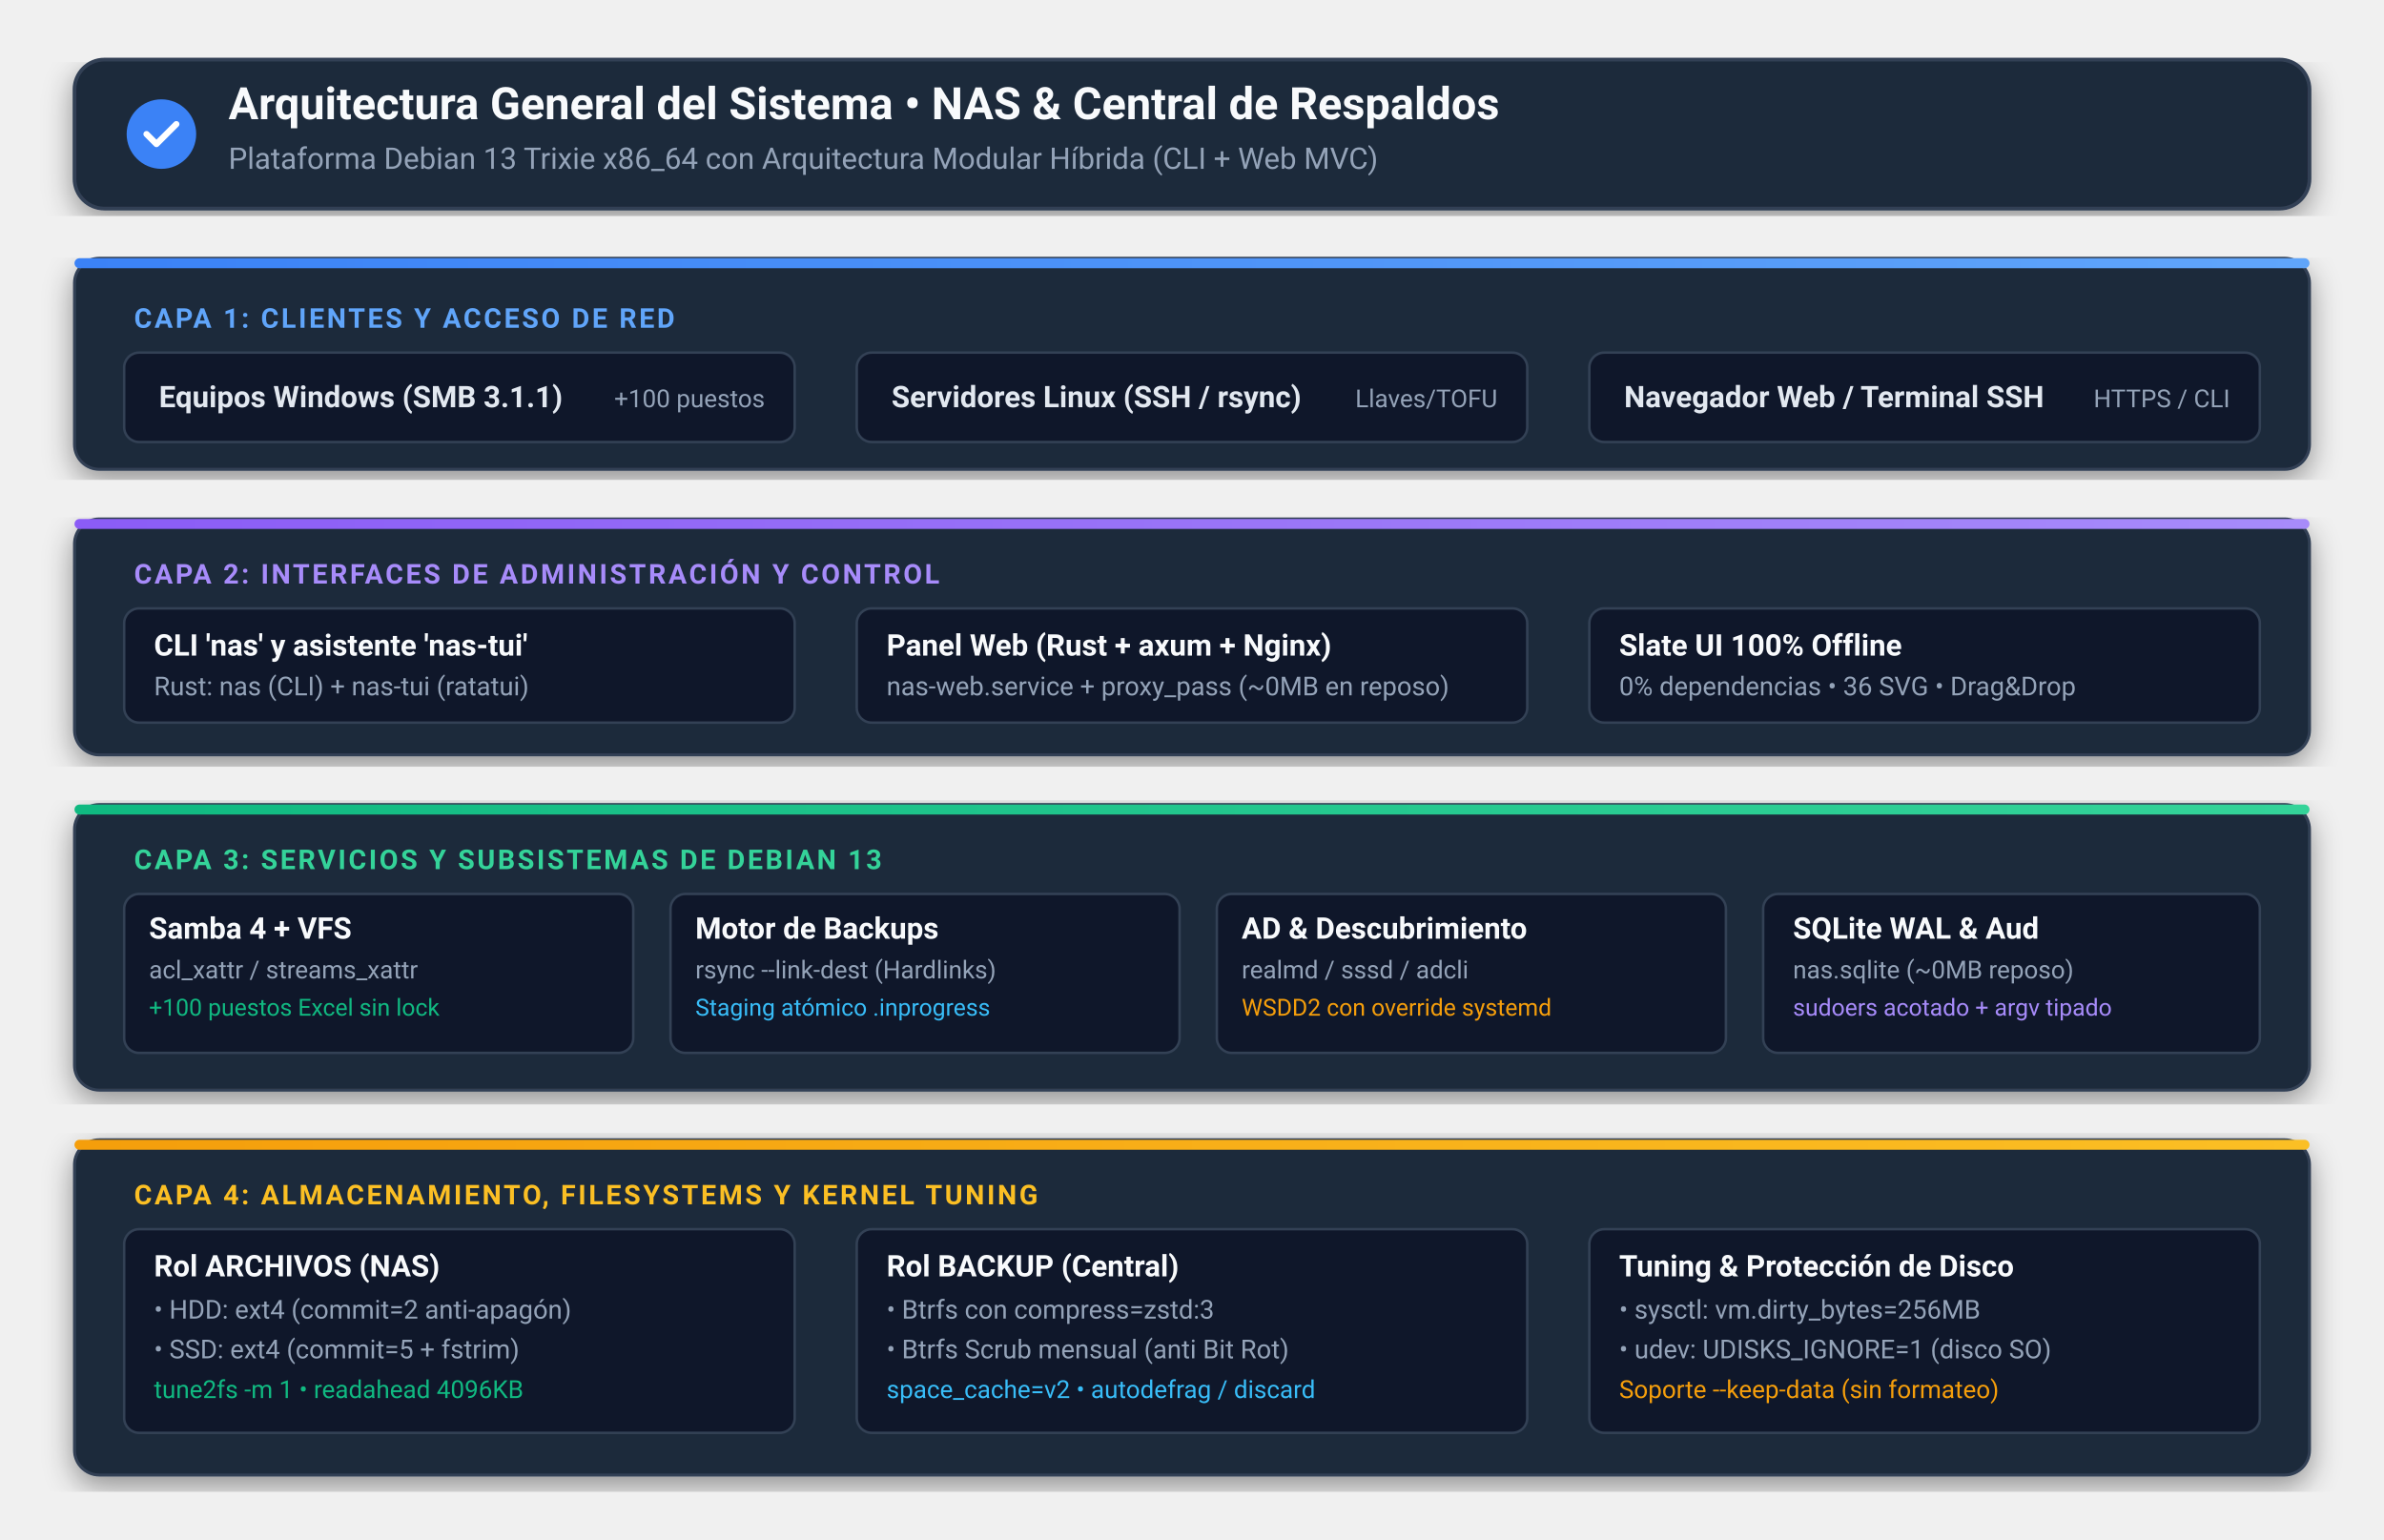
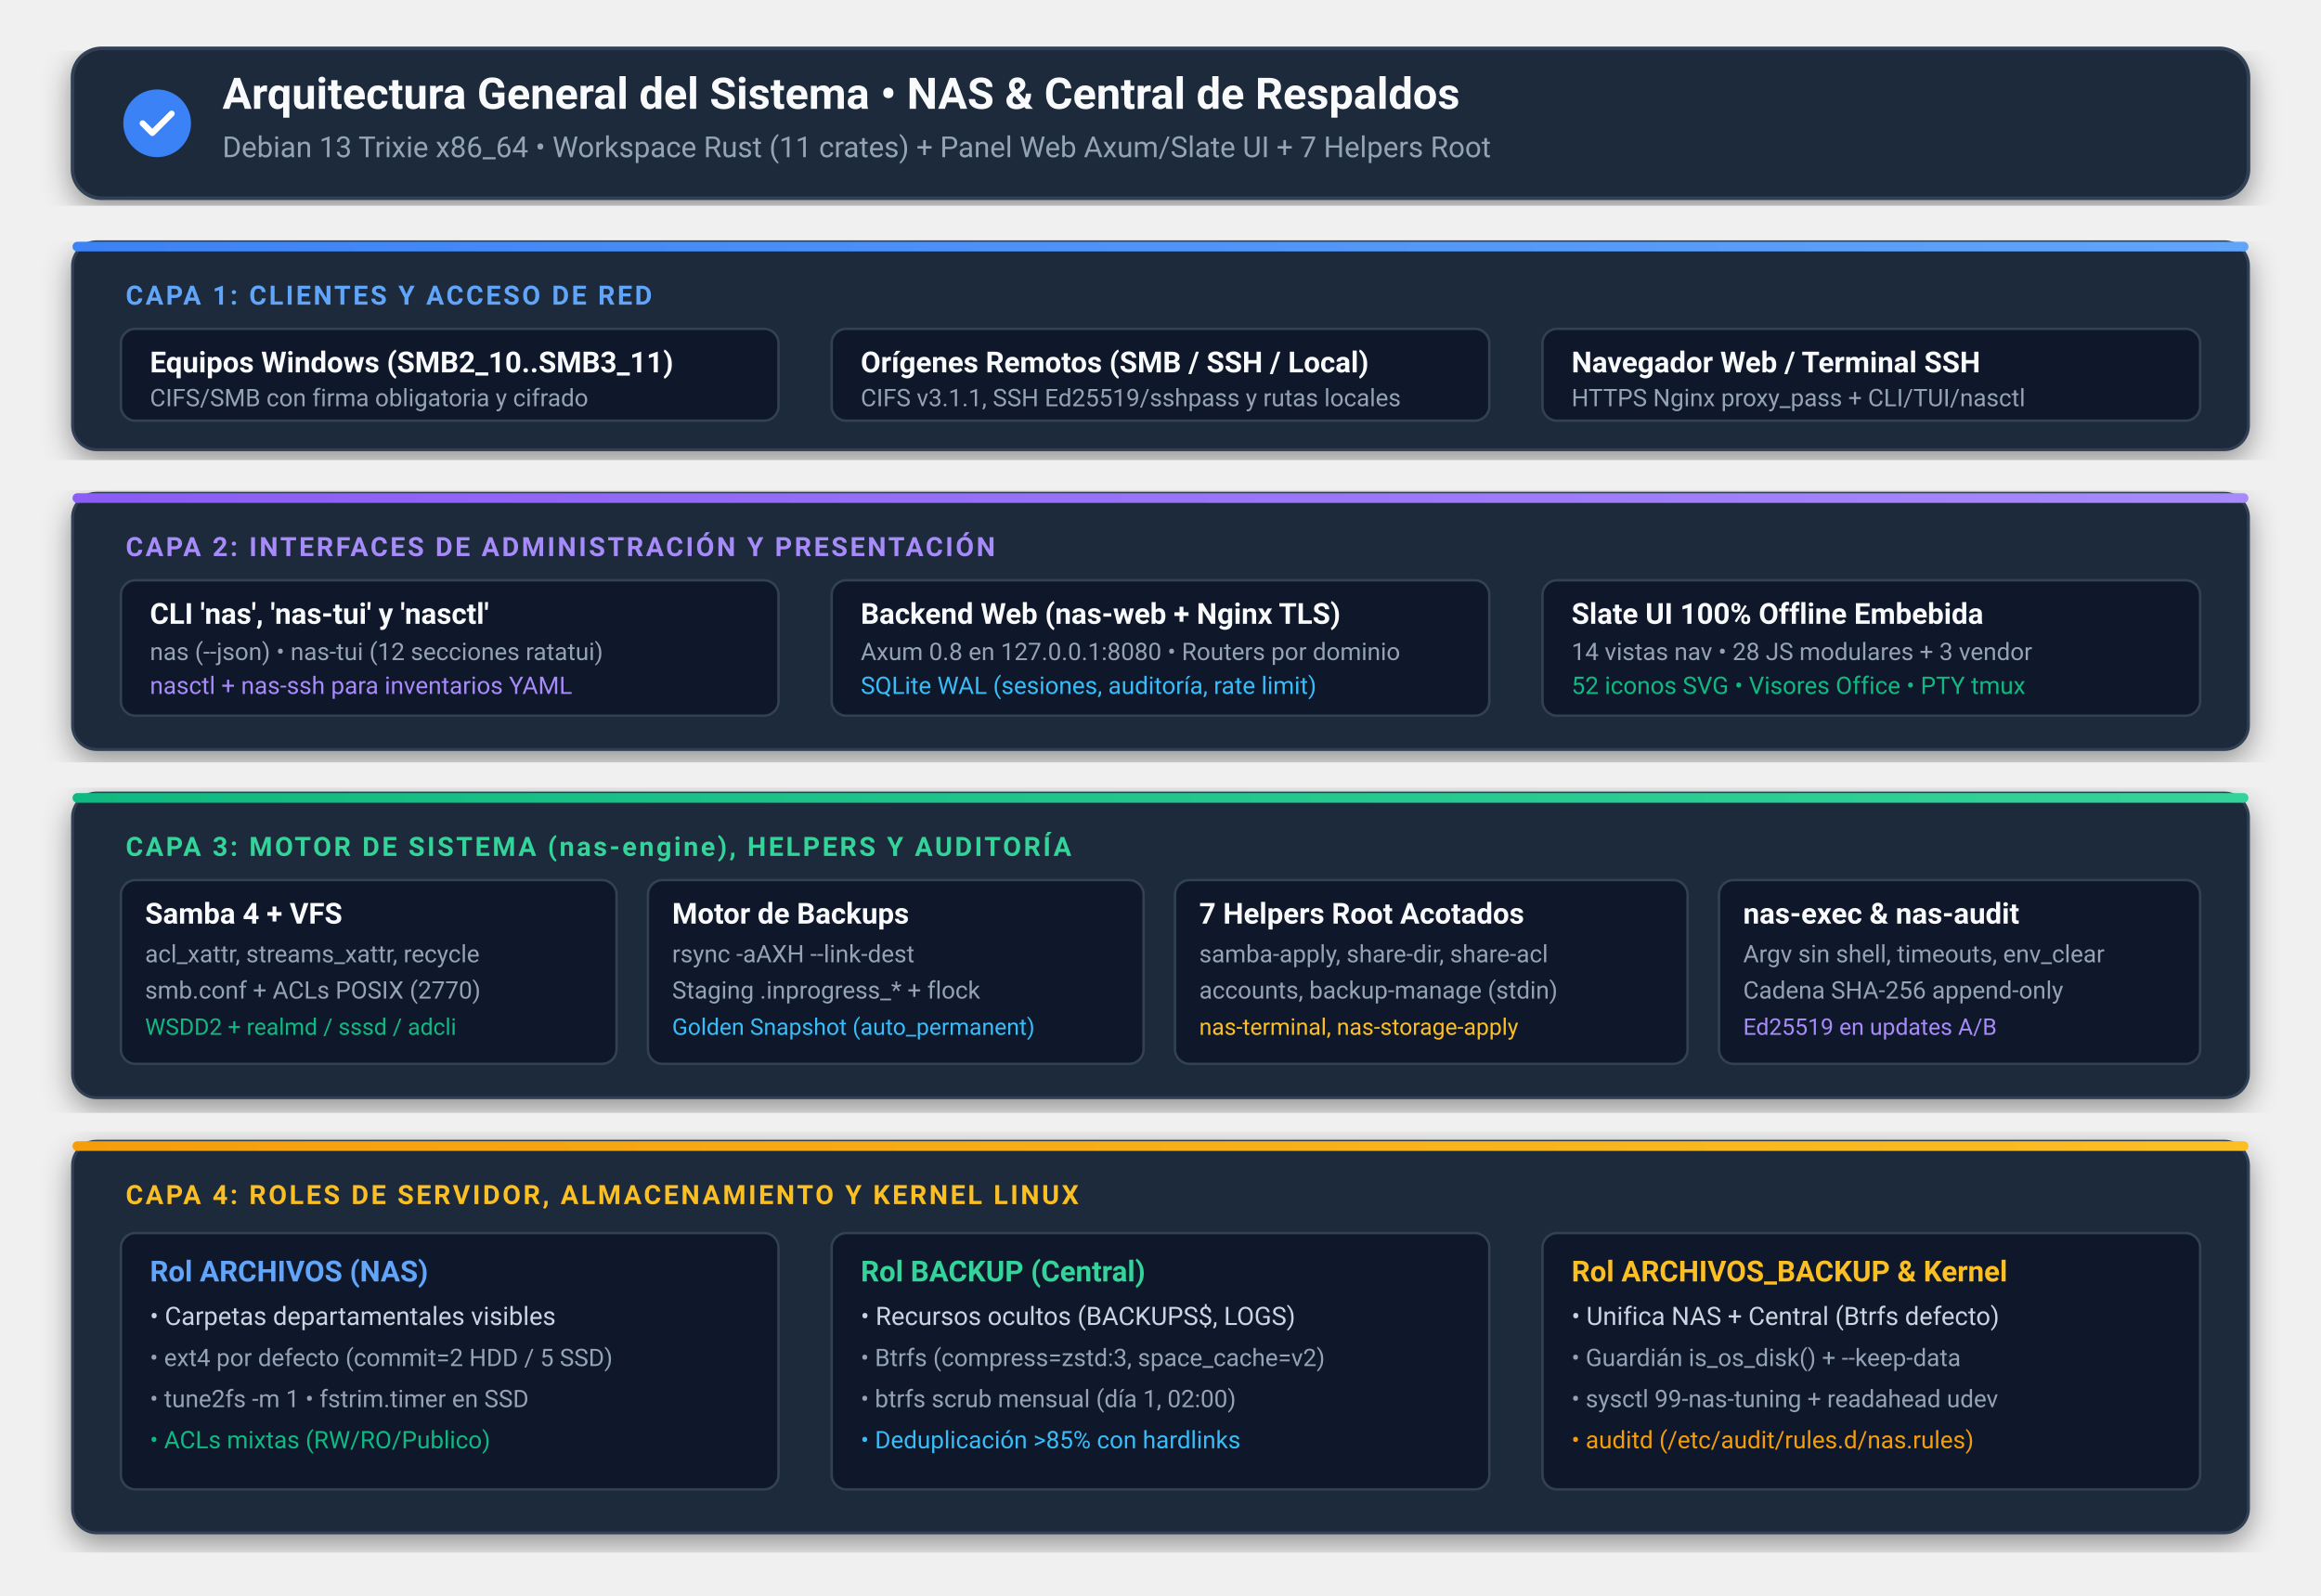
- <svg xmlns="http://www.w3.org/2000/svg" viewBox="0 0 960 620" width="100%" height="100%" style="background:#0f172a; font-family:system-ui, -apple-system, 'Segoe UI', Roboto, Helvetica, Arial, sans-serif;">
+ <svg xmlns="http://www.w3.org/2000/svg" viewBox="0 0 960 660" width="100%" height="100%" style="background:#0f172a; font-family:system-ui, -apple-system, 'Segoe UI', Roboto, Helvetica, Arial, sans-serif;">
  <defs>
-     <linearGradient id="grad-blue" x1="0%" y1="0%" x2="100%" y2="100%">
-       <stop offset="0%" stop-color="#1e293b" />
-       <stop offset="100%" stop-color="#0f172a" />
-     </linearGradient>
    <linearGradient id="accent-blue" x1="0%" y1="0%" x2="100%" y2="0%">
      <stop offset="0%" stop-color="#3b82f6" />
      <stop offset="100%" stop-color="#60a5fa" />
    </linearGradient>
+     <linearGradient id="accent-purple" x1="0%" y1="0%" x2="100%" y2="0%">
+       <stop offset="0%" stop-color="#8b5cf6" />
+       <stop offset="100%" stop-color="#a78bfa" />
+     </linearGradient>
    <linearGradient id="accent-green" x1="0%" y1="0%" x2="100%" y2="0%">
      <stop offset="0%" stop-color="#10b981" />
      <stop offset="100%" stop-color="#34d399" />
-     </linearGradient>
-     <linearGradient id="accent-purple" x1="0%" y1="0%" x2="100%" y2="0%">
-       <stop offset="0%" stop-color="#8b5cf6" />
-       <stop offset="100%" stop-color="#a78bfa" />
    </linearGradient>
    <linearGradient id="accent-amber" x1="0%" y1="0%" x2="100%" y2="0%">
      <stop offset="0%" stop-color="#f59e0b" />
      <stop offset="100%" stop-color="#fbbf24" />
    </linearGradient>
    <filter id="shadow" x="-5%" y="-5%" width="110%" height="110%">
      <feDropShadow dx="0" dy="4" stdDeviation="6" flood-color="#000000" flood-opacity="0.4" />
    </filter>
  </defs>
-   <rect x="30" y="24" width="900" height="60" rx="12" fill="#1e293b" stroke="#334155" stroke-width="1.5" filter="url(#shadow)" />
-   <circle cx="65" cy="54" r="14" fill="#3b82f6" />
-   <path d="M59 54 L63 58 L71 50" fill="none" stroke="#ffffff" stroke-width="2.5" stroke-linecap="round" stroke-linejoin="round" />
-   <text x="92" y="48" fill="#f8fafc" font-size="18" font-weight="700">Arquitectura General del Sistema • NAS &amp; Central de Respaldos</text>
-   <text x="92" y="68" fill="#94a3b8" font-size="12">Plataforma Debian 13 Trixie x86_64 con Arquitectura Modular Híbrida (CLI + Web MVC)</text>
-   <g transform="translate(30, 104)">
-     <rect width="900" height="85" rx="10" fill="#1e293b" stroke="#334155" stroke-width="1.2" filter="url(#shadow)" />
+   <rect x="30" y="20" width="900" height="62" rx="12" fill="#1e293b" stroke="#334155" stroke-width="1.5" filter="url(#shadow)" />
+   <circle cx="65" cy="51" r="14" fill="#3b82f6" />
+   <path d="M59 51 L63 55 L71 47" fill="none" stroke="#ffffff" stroke-width="2.5" stroke-linecap="round" stroke-linejoin="round" />
+   <text x="92" y="45" fill="#f8fafc" font-size="18" font-weight="700">Arquitectura General del Sistema • NAS &amp; Central de Respaldos</text>
+   <text x="92" y="65" fill="#94a3b8" font-size="12">Debian 13 Trixie x86_64 • Workspace Rust (11 crates) + Panel Web Axum/Slate UI + 7 Helpers Root</text>
+   <g transform="translate(30, 100)">
+     <rect width="900" height="86" rx="10" fill="#1e293b" stroke="#334155" stroke-width="1.2" filter="url(#shadow)" />
    <rect x="0" y="0" width="900" height="4" rx="2" fill="url(#accent-blue)" />
-     <text x="24" y="28" fill="#60a5fa" font-size="11" font-weight="700" letter-spacing="1">CAPA 1: CLIENTES Y ACCESO DE RED</text>
-     <rect x="20" y="38" width="270" height="36" rx="6" fill="#0f172a" stroke="#334155" stroke-width="1" />
-     <text x="34" y="60" fill="#e2e8f0" font-size="12" font-weight="600">Equipos Windows (SMB 3.1.1)</text>
-     <text x="278" y="60" text-anchor="end" fill="#94a3b8" font-size="10">+100 puestos</text>
-     <rect x="315" y="38" width="270" height="36" rx="6" fill="#0f172a" stroke="#334155" stroke-width="1" />
-     <text x="329" y="60" fill="#e2e8f0" font-size="12" font-weight="600">Servidores Linux (SSH / rsync)</text>
-     <text x="573" y="60" text-anchor="end" fill="#94a3b8" font-size="10">Llaves/TOFU</text>
-     <rect x="610" y="38" width="270" height="36" rx="6" fill="#0f172a" stroke="#334155" stroke-width="1" />
-     <text x="624" y="60" fill="#e2e8f0" font-size="12" font-weight="600">Navegador Web / Terminal SSH</text>
-     <text x="868" y="60" text-anchor="end" fill="#94a3b8" font-size="10">HTTPS / CLI</text>
+     <text x="22" y="26" fill="#60a5fa" font-size="11" font-weight="700" letter-spacing="1">CAPA 1: CLIENTES Y ACCESO DE RED</text>
+     <rect x="20" y="36" width="272" height="38" rx="6" fill="#0f172a" stroke="#334155" stroke-width="1" />
+     <text x="32" y="54" fill="#f8fafc" font-size="12" font-weight="600">Equipos Windows (SMB2_10..SMB3_11)</text>
+     <text x="32" y="68" fill="#94a3b8" font-size="10">CIFS/SMB con firma obligatoria y cifrado</text>
+     <rect x="314" y="36" width="272" height="38" rx="6" fill="#0f172a" stroke="#334155" stroke-width="1" />
+     <text x="326" y="54" fill="#f8fafc" font-size="12" font-weight="600">Orígenes Remotos (SMB / SSH / Local)</text>
+     <text x="326" y="68" fill="#94a3b8" font-size="10">CIFS v3.1.1, SSH Ed25519/sshpass y rutas locales</text>
+     <rect x="608" y="36" width="272" height="38" rx="6" fill="#0f172a" stroke="#334155" stroke-width="1" />
+     <text x="620" y="54" fill="#f8fafc" font-size="12" font-weight="600">Navegador Web / Terminal SSH</text>
+     <text x="620" y="68" fill="#94a3b8" font-size="10">HTTPS Nginx proxy_pass + CLI/TUI/nasctl</text>
  </g>
-   <g transform="translate(30, 209)">
-     <rect width="900" height="95" rx="10" fill="#1e293b" stroke="#334155" stroke-width="1.2" filter="url(#shadow)" />
+   <g transform="translate(30, 204)">
+     <rect width="900" height="106" rx="10" fill="#1e293b" stroke="#334155" stroke-width="1.2" filter="url(#shadow)" />
    <rect x="0" y="0" width="900" height="4" rx="2" fill="url(#accent-purple)" />
-     <text x="24" y="26" fill="#a78bfa" font-size="11" font-weight="700" letter-spacing="1">CAPA 2: INTERFACES DE ADMINISTRACIÓN Y CONTROL</text>
-     <rect x="20" y="36" width="270" height="46" rx="6" fill="#0f172a" stroke="#334155" stroke-width="1" />
-     <text x="32" y="55" fill="#f8fafc" font-size="12" font-weight="600">CLI 'nas' y asistente 'nas-tui'</text>
-     <text x="32" y="71" fill="#94a3b8" font-size="10.5">Rust: nas (CLI) + nas-tui (ratatui)</text>
-     <rect x="315" y="36" width="270" height="46" rx="6" fill="#0f172a" stroke="#334155" stroke-width="1" />
-     <text x="327" y="55" fill="#f8fafc" font-size="12" font-weight="600">Panel Web (Rust + axum + Nginx)</text>
-     <text x="327" y="71" fill="#94a3b8" font-size="10.5">nas-web.service + proxy_pass (~0MB en reposo)</text>
-     <rect x="610" y="36" width="270" height="46" rx="6" fill="#0f172a" stroke="#334155" stroke-width="1" />
-     <text x="622" y="55" fill="#f8fafc" font-size="12" font-weight="600">Slate UI 100% Offline</text>
-     <text x="622" y="71" fill="#94a3b8" font-size="10.5">0% dependencias • 36 SVG • Drag&amp;Drop</text>
+     <text x="22" y="26" fill="#a78bfa" font-size="11" font-weight="700" letter-spacing="1">CAPA 2: INTERFACES DE ADMINISTRACIÓN Y PRESENTACIÓN</text>
+     <rect x="20" y="36" width="272" height="56" rx="6" fill="#0f172a" stroke="#334155" stroke-width="1" />
+     <text x="32" y="54" fill="#f8fafc" font-size="12" font-weight="600">CLI 'nas', 'nas-tui' y 'nasctl'</text>
+     <text x="32" y="69" fill="#94a3b8" font-size="10">nas (--json) • nas-tui (12 secciones ratatui)</text>
+     <text x="32" y="83" fill="#a78bfa" font-size="10">nasctl + nas-ssh para inventarios YAML</text>
+     <rect x="314" y="36" width="272" height="56" rx="6" fill="#0f172a" stroke="#334155" stroke-width="1" />
+     <text x="326" y="54" fill="#f8fafc" font-size="12" font-weight="600">Backend Web (nas-web + Nginx TLS)</text>
+     <text x="326" y="69" fill="#94a3b8" font-size="10">Axum 0.8 en 127.0.0.1:8080 • Routers por dominio</text>
+     <text x="326" y="83" fill="#38bdf8" font-size="10">SQLite WAL (sesiones, auditoría, rate limit)</text>
+     <rect x="608" y="36" width="272" height="56" rx="6" fill="#0f172a" stroke="#334155" stroke-width="1" />
+     <text x="620" y="54" fill="#f8fafc" font-size="12" font-weight="600">Slate UI 100% Offline Embebida</text>
+     <text x="620" y="69" fill="#94a3b8" font-size="10">14 vistas nav • 28 JS modulares + 3 vendor</text>
+     <text x="620" y="83" fill="#10b981" font-size="10">52 iconos SVG • Visores Office • PTY tmux</text>
  </g>
-   <g transform="translate(30, 324)">
-     <rect width="900" height="115" rx="10" fill="#1e293b" stroke="#334155" stroke-width="1.2" filter="url(#shadow)" />
+   <g transform="translate(30, 328)">
+     <rect width="900" height="126" rx="10" fill="#1e293b" stroke="#334155" stroke-width="1.2" filter="url(#shadow)" />
    <rect x="0" y="0" width="900" height="4" rx="2" fill="url(#accent-green)" />
-     <text x="24" y="26" fill="#34d399" font-size="11" font-weight="700" letter-spacing="1">CAPA 3: SERVICIOS Y SUBSISTEMAS DE DEBIAN 13</text>
-     <rect x="20" y="36" width="205" height="64" rx="6" fill="#0f172a" stroke="#334155" stroke-width="1" />
+     <text x="22" y="26" fill="#34d399" font-size="11" font-weight="700" letter-spacing="1">CAPA 3: MOTOR DE SISTEMA (nas-engine), HELPERS Y AUDITORÍA</text>
+     <rect x="20" y="36" width="205" height="76" rx="6" fill="#0f172a" stroke="#334155" stroke-width="1" />
    <text x="30" y="54" fill="#f8fafc" font-size="12" font-weight="600">Samba 4 + VFS</text>
-     <text x="30" y="70" fill="#94a3b8" font-size="10">acl_xattr / streams_xattr</text>
-     <text x="30" y="85" fill="#10b981" font-size="9.5">+100 puestos Excel sin lock</text>
-     <rect x="240" y="36" width="205" height="64" rx="6" fill="#0f172a" stroke="#334155" stroke-width="1" />
-     <text x="250" y="54" fill="#f8fafc" font-size="12" font-weight="600">Motor de Backups</text>
-     <text x="250" y="70" fill="#94a3b8" font-size="10">rsync --link-dest (Hardlinks)</text>
-     <text x="250" y="85" fill="#38bdf8" font-size="9.5">Staging atómico .inprogress</text>
-     <rect x="460" y="36" width="205" height="64" rx="6" fill="#0f172a" stroke="#334155" stroke-width="1" />
-     <text x="470" y="54" fill="#f8fafc" font-size="12" font-weight="600">AD &amp; Descubrimiento</text>
-     <text x="470" y="70" fill="#94a3b8" font-size="10">realmd / sssd / adcli</text>
-     <text x="470" y="85" fill="#f59e0b" font-size="9.5">WSDD2 con override systemd</text>
-     <rect x="680" y="36" width="200" height="64" rx="6" fill="#0f172a" stroke="#334155" stroke-width="1" />
-     <text x="692" y="54" fill="#f8fafc" font-size="12" font-weight="600">SQLite WAL &amp; Aud</text>
-     <text x="692" y="70" fill="#94a3b8" font-size="10">nas.sqlite (~0MB reposo)</text>
-     <text x="692" y="85" fill="#a78bfa" font-size="9.5">sudoers acotado + argv tipado</text>
+     <text x="30" y="70" fill="#94a3b8" font-size="10">acl_xattr, streams_xattr, recycle</text>
+     <text x="30" y="85" fill="#94a3b8" font-size="10">smb.conf + ACLs POSIX (2770)</text>
+     <text x="30" y="100" fill="#10b981" font-size="9.5">WSDD2 + realmd / sssd / adcli</text>
+     <rect x="238" y="36" width="205" height="76" rx="6" fill="#0f172a" stroke="#334155" stroke-width="1" />
+     <text x="248" y="54" fill="#f8fafc" font-size="12" font-weight="600">Motor de Backups</text>
+     <text x="248" y="70" fill="#94a3b8" font-size="10">rsync -aAXH --link-dest</text>
+     <text x="248" y="85" fill="#94a3b8" font-size="10">Staging .inprogress_* + flock</text>
+     <text x="248" y="100" fill="#38bdf8" font-size="9.5">Golden Snapshot (auto_permanent)</text>
+     <rect x="456" y="36" width="212" height="76" rx="6" fill="#0f172a" stroke="#334155" stroke-width="1" />
+     <text x="466" y="54" fill="#f8fafc" font-size="12" font-weight="600">7 Helpers Root Acotados</text>
+     <text x="466" y="70" fill="#94a3b8" font-size="10">samba-apply, share-dir, share-acl</text>
+     <text x="466" y="85" fill="#94a3b8" font-size="10">accounts, backup-manage (stdin)</text>
+     <text x="466" y="100" fill="#fbbf24" font-size="9.5">nas-terminal, nas-storage-apply</text>
+     <rect x="681" y="36" width="199" height="76" rx="6" fill="#0f172a" stroke="#334155" stroke-width="1" />
+     <text x="691" y="54" fill="#f8fafc" font-size="12" font-weight="600">nas-exec &amp; nas-audit</text>
+     <text x="691" y="70" fill="#94a3b8" font-size="10">Argv sin shell, timeouts, env_clear</text>
+     <text x="691" y="85" fill="#94a3b8" font-size="10">Cadena SHA-256 append-only</text>
+     <text x="691" y="100" fill="#a78bfa" font-size="9.5">Ed25519 en updates A/B</text>
  </g>
-   <g transform="translate(30, 459)">
-     <rect width="900" height="135" rx="10" fill="#1e293b" stroke="#334155" stroke-width="1.2" filter="url(#shadow)" />
+   <g transform="translate(30, 472)">
+     <rect width="900" height="162" rx="10" fill="#1e293b" stroke="#334155" stroke-width="1.2" filter="url(#shadow)" />
    <rect x="0" y="0" width="900" height="4" rx="2" fill="url(#accent-amber)" />
-     <text x="24" y="26" fill="#fbbf24" font-size="11" font-weight="700" letter-spacing="1">CAPA 4: ALMACENAMIENTO, FILESYSTEMS Y KERNEL TUNING</text>
-     <rect x="20" y="36" width="270" height="82" rx="6" fill="#0f172a" stroke="#334155" stroke-width="1" />
-     <text x="32" y="55" fill="#f8fafc" font-size="12" font-weight="700">Rol ARCHIVOS (NAS)</text>
-     <text x="32" y="72" fill="#94a3b8" font-size="10.5">• HDD: ext4 (commit=2 anti-apagón)</text>
-     <text x="32" y="88" fill="#94a3b8" font-size="10.5">• SSD: ext4 (commit=5 + fstrim)</text>
-     <text x="32" y="104" fill="#10b981" font-size="10">tune2fs -m 1 • readahead 4096KB</text>
-     <rect x="315" y="36" width="270" height="82" rx="6" fill="#0f172a" stroke="#334155" stroke-width="1" />
-     <text x="327" y="55" fill="#f8fafc" font-size="12" font-weight="700">Rol BACKUP (Central)</text>
-     <text x="327" y="72" fill="#94a3b8" font-size="10.5">• Btrfs con compress=zstd:3</text>
-     <text x="327" y="88" fill="#94a3b8" font-size="10.5">• Btrfs Scrub mensual (anti Bit Rot)</text>
-     <text x="327" y="104" fill="#38bdf8" font-size="10">space_cache=v2 • autodefrag / discard</text>
-     <rect x="610" y="36" width="270" height="82" rx="6" fill="#0f172a" stroke="#334155" stroke-width="1" />
-     <text x="622" y="55" fill="#f8fafc" font-size="12" font-weight="700">Tuning &amp; Protección de Disco</text>
-     <text x="622" y="72" fill="#94a3b8" font-size="10.5">• sysctl: vm.dirty_bytes=256MB</text>
-     <text x="622" y="88" fill="#94a3b8" font-size="10.5">• udev: UDISKS_IGNORE=1 (disco SO)</text>
-     <text x="622" y="104" fill="#f59e0b" font-size="10">Soporte --keep-data (sin formateo)</text>
+     <text x="22" y="26" fill="#fbbf24" font-size="11" font-weight="700" letter-spacing="1">CAPA 4: ROLES DE SERVIDOR, ALMACENAMIENTO Y KERNEL LINUX</text>
+     <rect x="20" y="38" width="272" height="106" rx="6" fill="#0f172a" stroke="#334155" stroke-width="1" />
+     <text x="32" y="58" fill="#60a5fa" font-size="12" font-weight="700">Rol ARCHIVOS (NAS)</text>
+     <text x="32" y="76" fill="#cbd5e1" font-size="10.5">• Carpetas departamentales visibles</text>
+     <text x="32" y="93" fill="#94a3b8" font-size="10">• ext4 por defecto (commit=2 HDD / 5 SSD)</text>
+     <text x="32" y="110" fill="#94a3b8" font-size="10">• tune2fs -m 1 • fstrim.timer en SSD</text>
+     <text x="32" y="127" fill="#10b981" font-size="10">• ACLs mixtas (RW/RO/Publico)</text>
+     <rect x="314" y="38" width="272" height="106" rx="6" fill="#0f172a" stroke="#334155" stroke-width="1" />
+     <text x="326" y="58" fill="#34d399" font-size="12" font-weight="700">Rol BACKUP (Central)</text>
+     <text x="326" y="76" fill="#cbd5e1" font-size="10.5">• Recursos ocultos (BACKUPS$, LOGS)</text>
+     <text x="326" y="93" fill="#94a3b8" font-size="10">• Btrfs (compress=zstd:3, space_cache=v2)</text>
+     <text x="326" y="110" fill="#94a3b8" font-size="10">• btrfs scrub mensual (día 1, 02:00)</text>
+     <text x="326" y="127" fill="#38bdf8" font-size="10">• Deduplicación &gt;85% con hardlinks</text>
+     <rect x="608" y="38" width="272" height="106" rx="6" fill="#0f172a" stroke="#334155" stroke-width="1" />
+     <text x="620" y="58" fill="#fbbf24" font-size="12" font-weight="700">Rol ARCHIVOS_BACKUP &amp; Kernel</text>
+     <text x="620" y="76" fill="#cbd5e1" font-size="10.5">• Unifica NAS + Central (Btrfs defecto)</text>
+     <text x="620" y="93" fill="#94a3b8" font-size="10">• Guardián is_os_disk() + --keep-data</text>
+     <text x="620" y="110" fill="#94a3b8" font-size="10">• sysctl 99-nas-tuning + readahead udev</text>
+     <text x="620" y="127" fill="#f59e0b" font-size="10">• auditd (/etc/audit/rules.d/nas.rules)</text>
  </g>
</svg>
